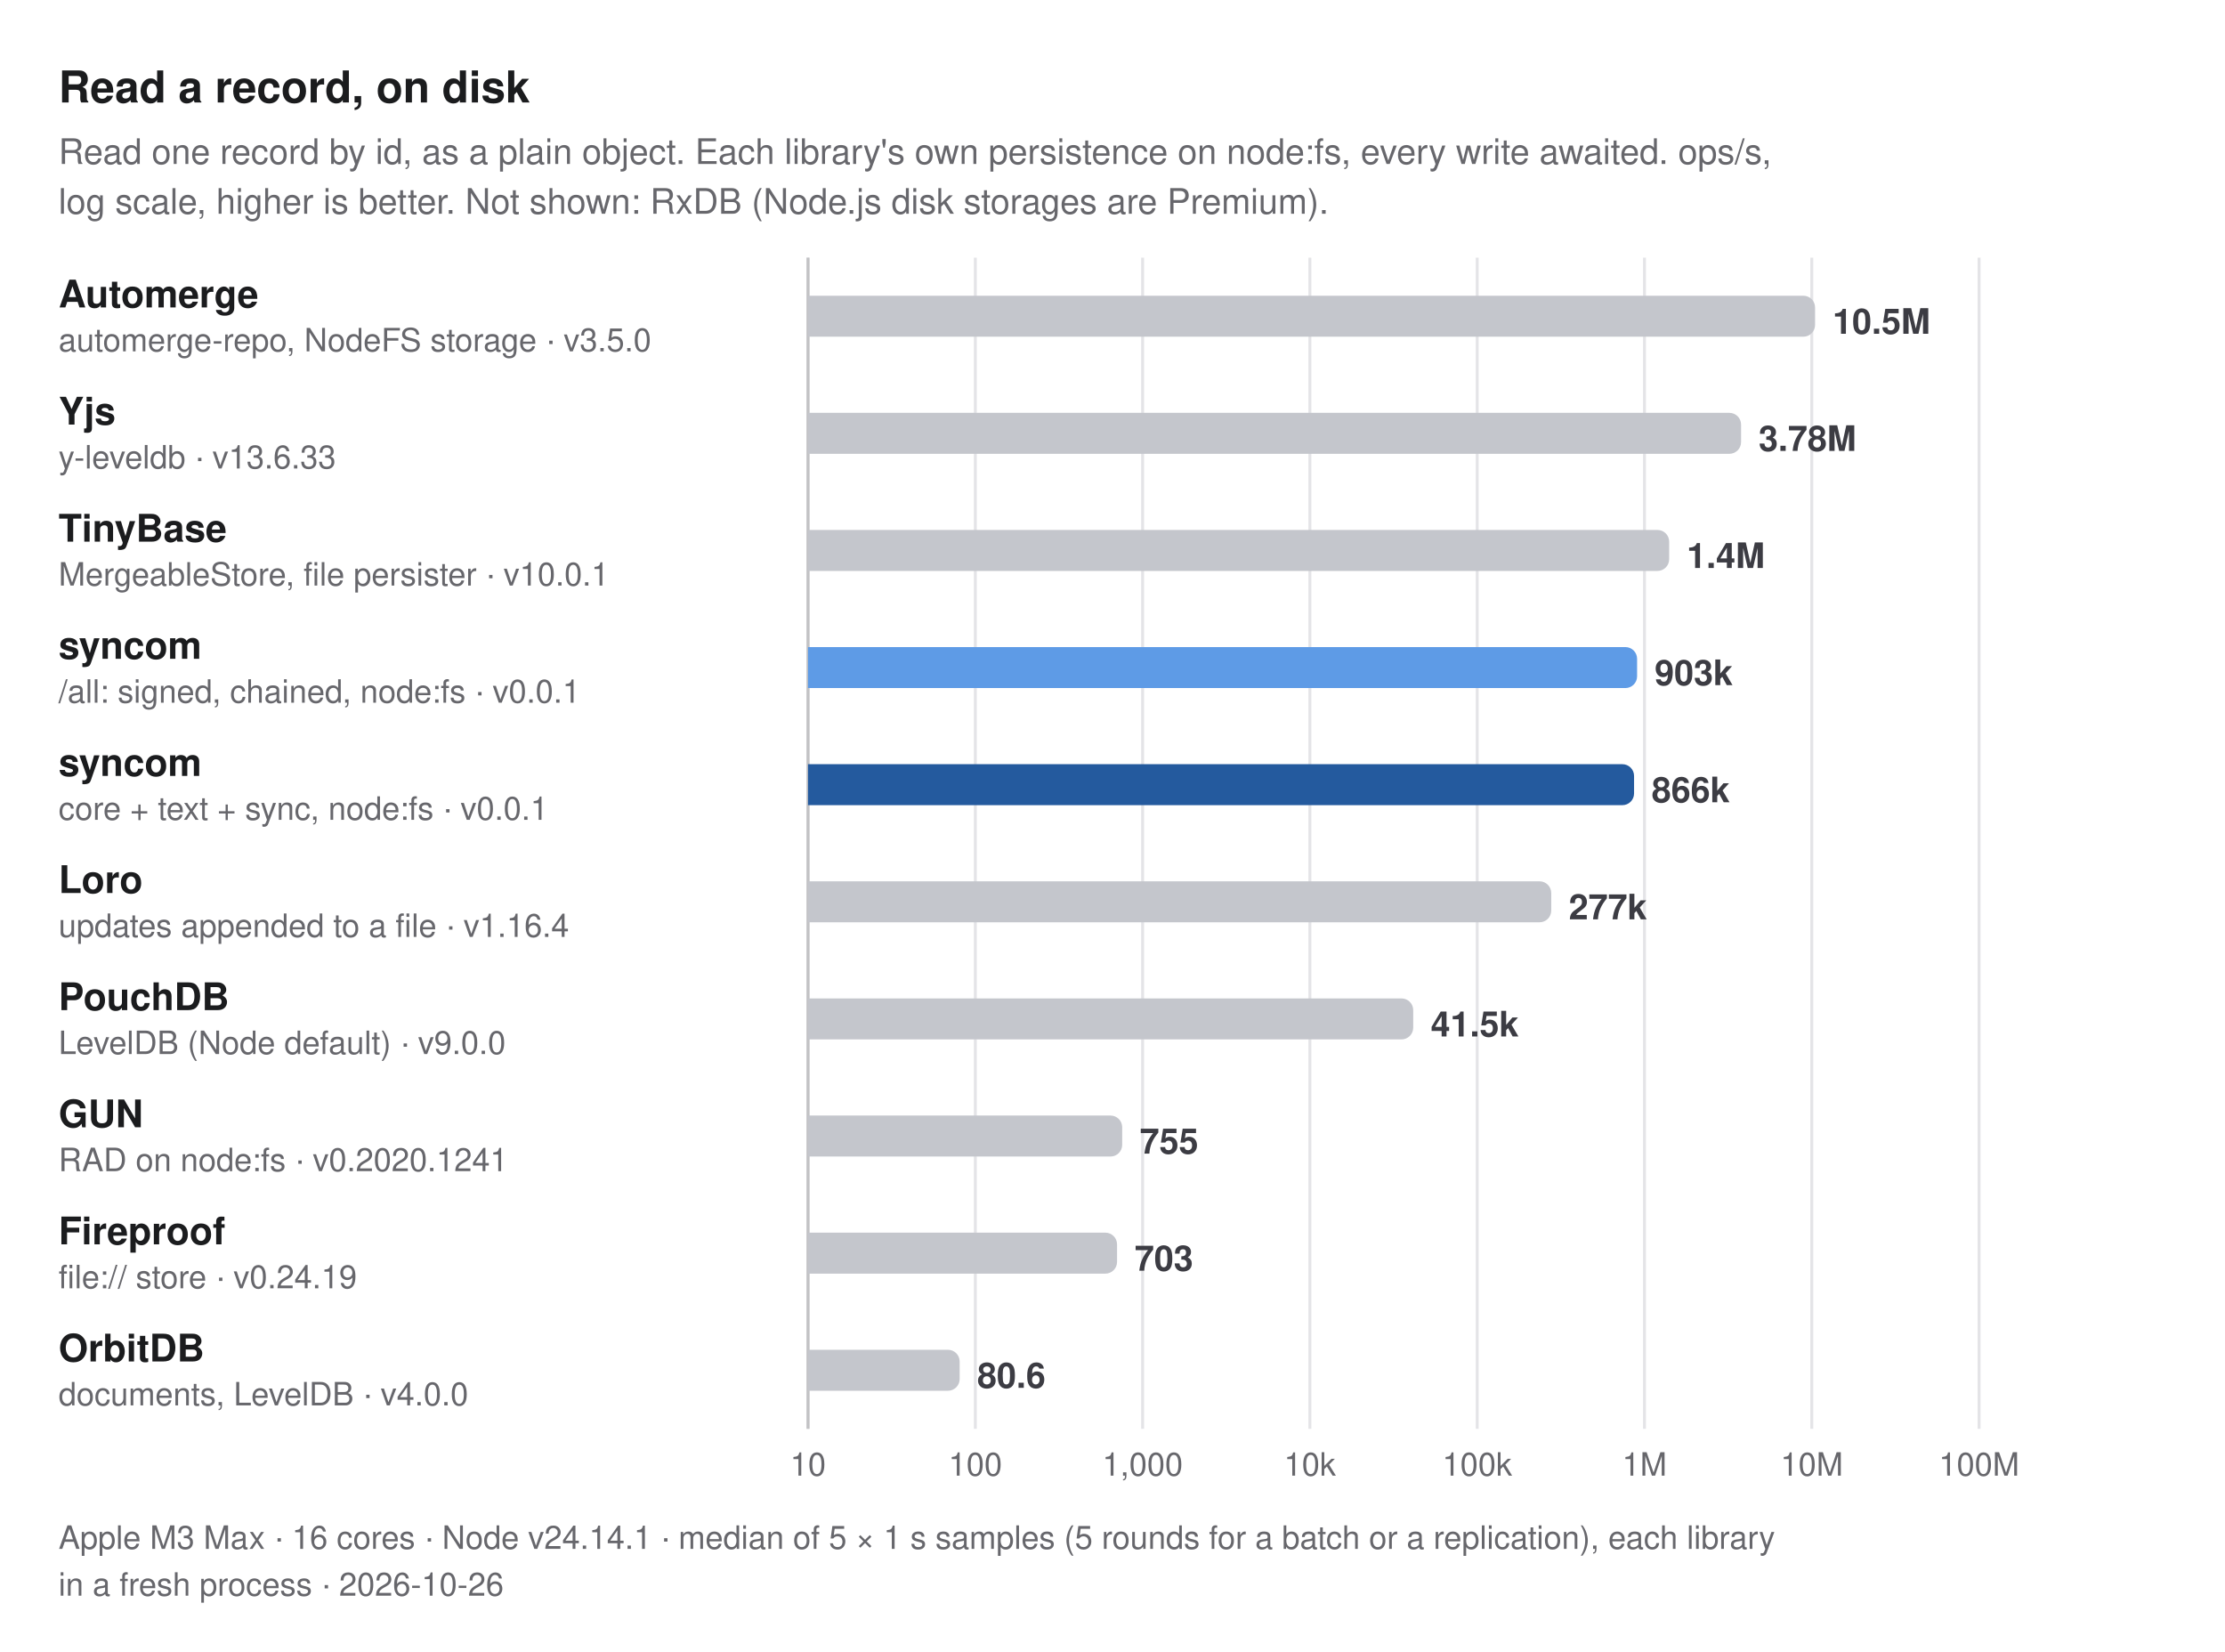
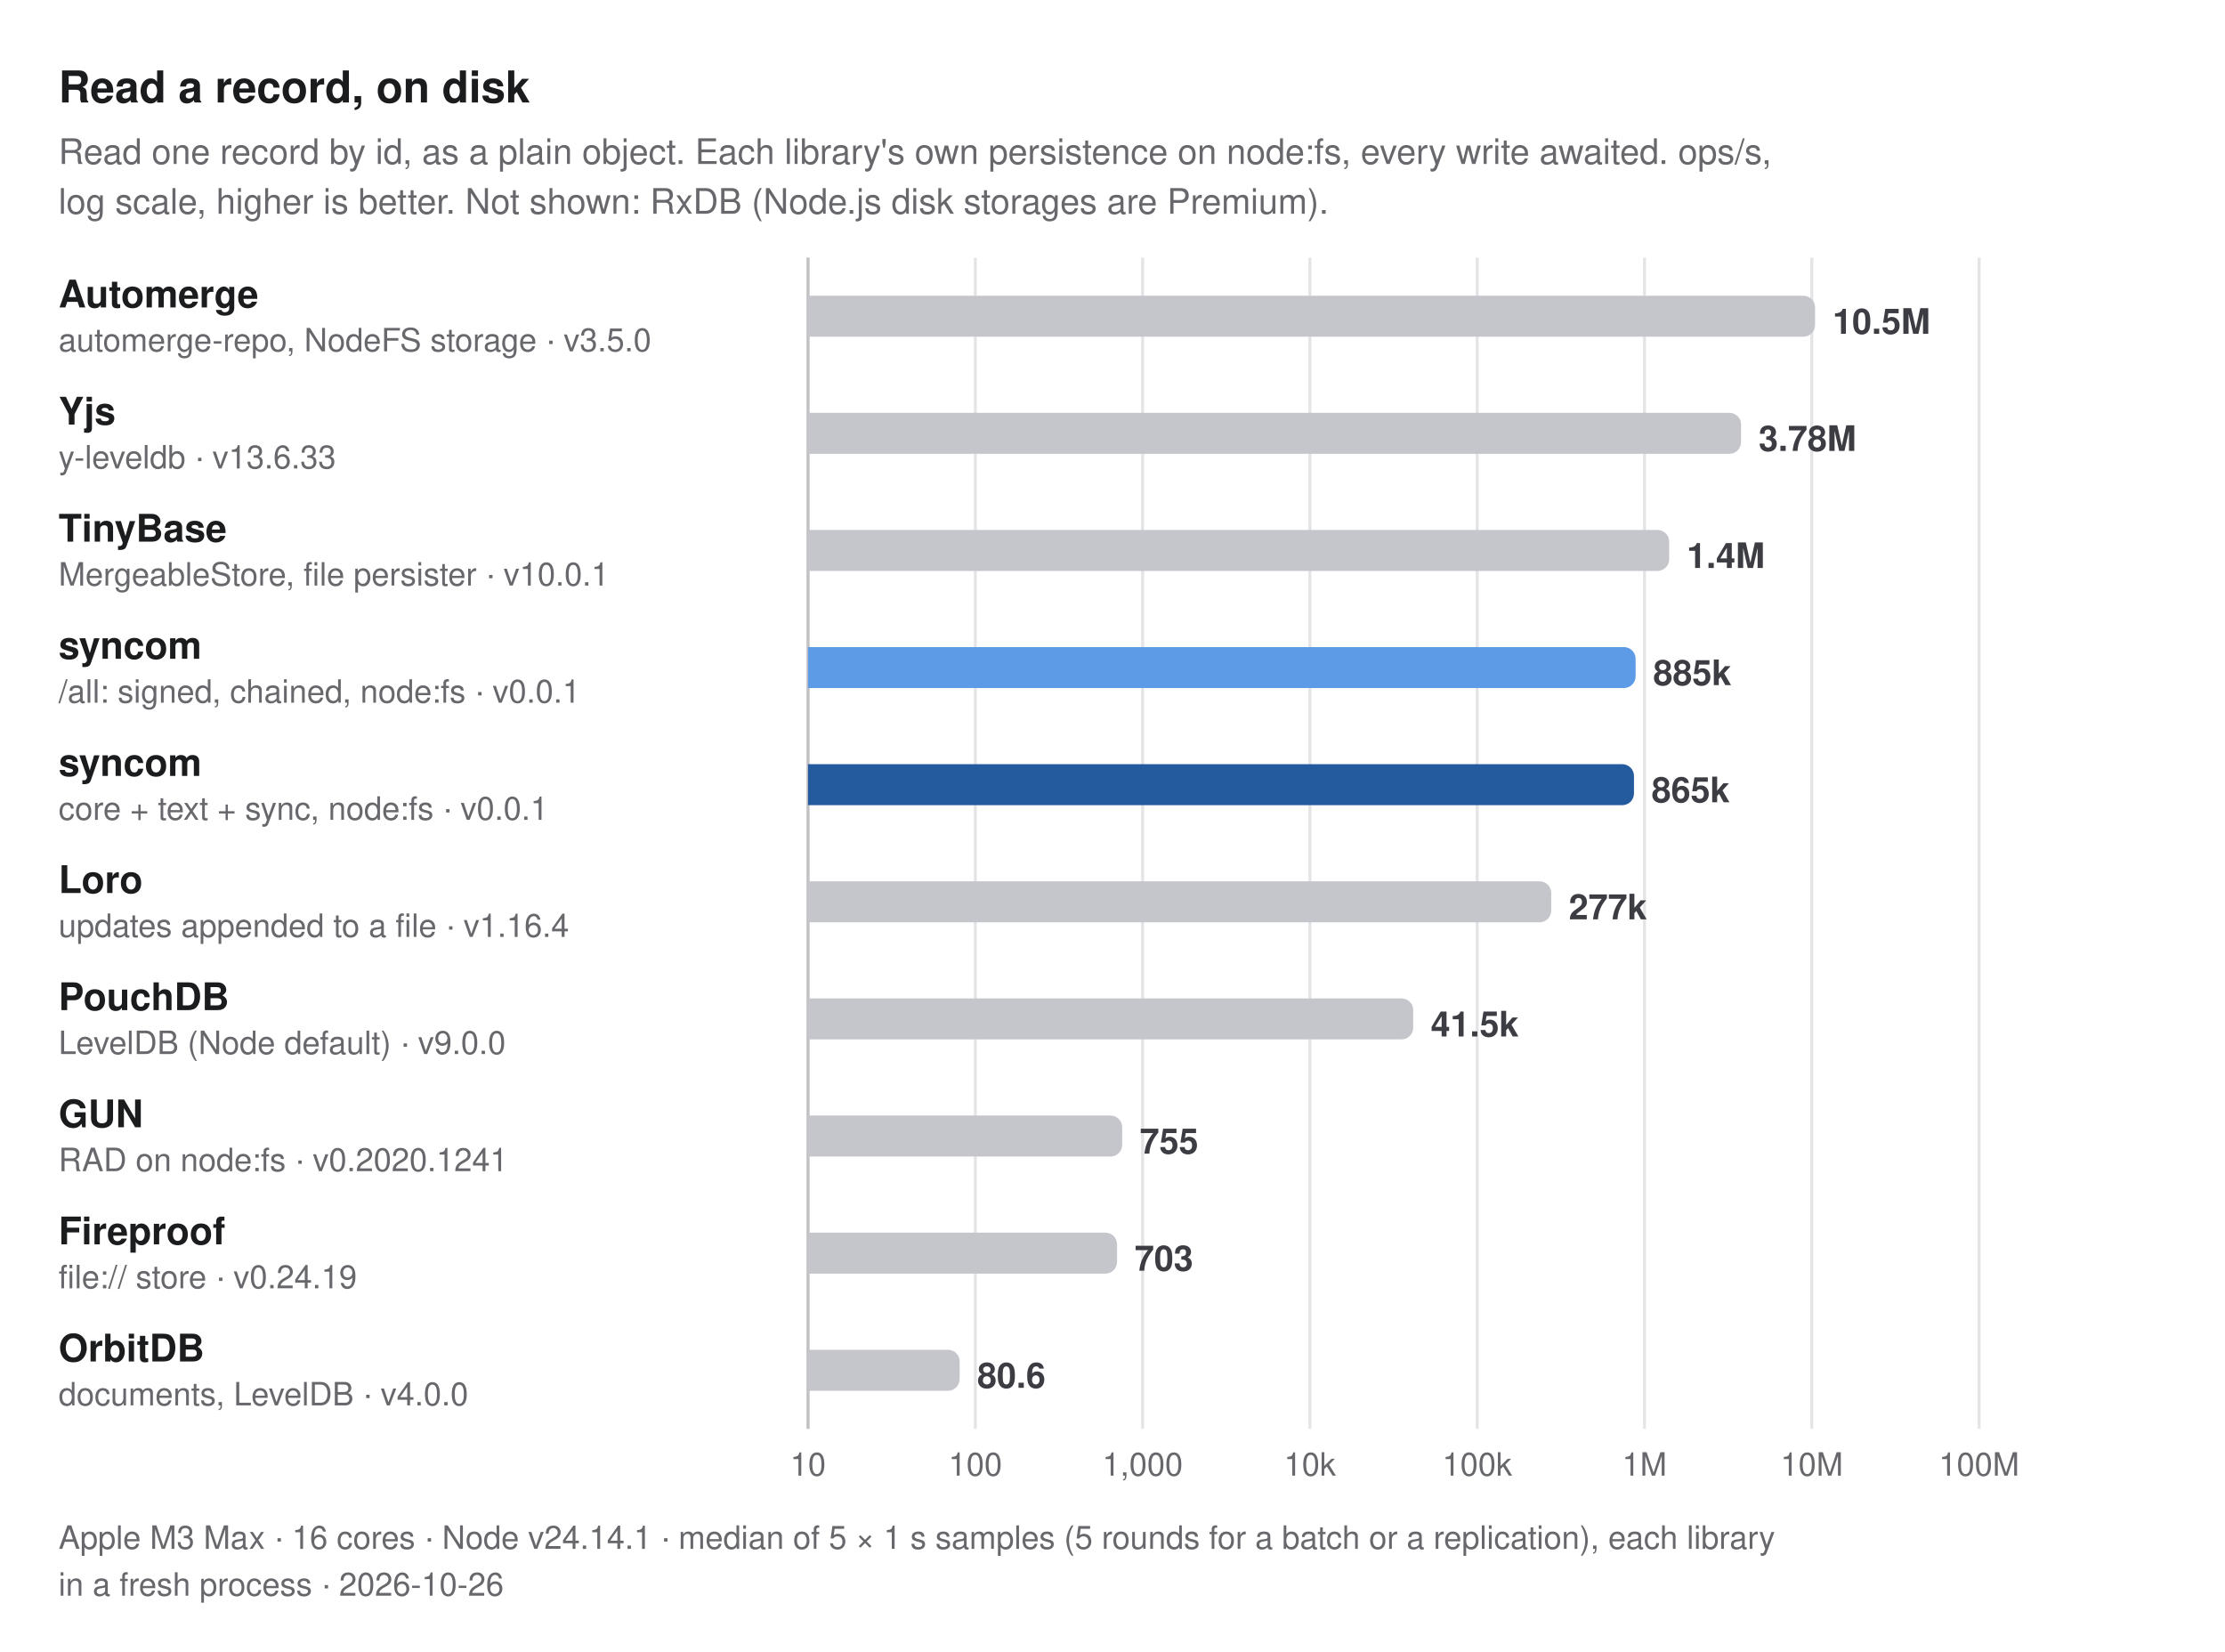
<svg xmlns="http://www.w3.org/2000/svg" width="760" height="564" viewBox="0 0 760 564" role="img" aria-label="Read a record, on disk. Read one record by id, as a plain object. Each library's own persistence on node:fs, every write awaited. ops/s, log scale, higher is better. Not shown: RxDB (Node.js disk storages are Premium).">
  <style>
  text { font-family: -apple-system, BlinkMacSystemFont, "Segoe UI", Helvetica, Arial, sans-serif; }
  .title { font-size: 15px; font-weight: 700; fill: #1b1c1e; }
  .subtitle, .caption { font-size: 12px; fill: #67676c; }
  .caption { font-size: 11px; }
  .group { font-size: 11px; font-weight: 600; letter-spacing: 0.06em; fill: #67676c; }
  .label { font-size: 13px; font-weight: 600; fill: #1b1c1e; }
  .label.primary, .label.secondary { font-weight: 700; }
  .sublabel { font-size: 11px; fill: #67676c; }
  .value { font-size: 12px; font-weight: 600; fill: #3c3c43; font-variant-numeric: tabular-nums; }
  .value.small { font-size: 10px; }
  .legend { font-size: 11px; fill: #3c3c43; }
  .tick { font-size: 11px; fill: #67676c; font-variant-numeric: tabular-nums; }
  .grid { stroke: #e4e4e7; stroke-width: 1; }
  .axis { stroke: #c2c2c4; stroke-width: 1; }
  .ref { stroke: #67676c; stroke-width: 1; stroke-dasharray: 3 3; }
  .bar { fill: #c4c6cc; }
  .bar.primary { fill: #245a9e; }
  .bar.secondary { fill: #5e9be6; }
  @media (prefers-color-scheme: dark) {
    .title, .label { fill: #dfdfd6; }
    .subtitle, .caption, .group, .sublabel, .tick { fill: #98989f; }
    .value, .legend { fill: #c2c2c4; }
    .grid { stroke: #2e2e32; }
    .axis { stroke: #48484c; }
    .ref { stroke: #98989f; }
    .bar { fill: #46474e; }
    .bar.primary { fill: #8dbcf2; }
    .bar.secondary { fill: #3d7bd0; }
  }
</style>
  <text class="title" x="20" y="35">Read a record, on disk</text>
  <text class="subtitle" x="20" y="56">Read one record by id, as a plain object. Each library's own persistence on node:fs, every write awaited. ops/s,</text>
  <text class="subtitle" x="20" y="73">log scale, higher is better. Not shown: RxDB (Node.js disk storages are Premium).</text>
  <line class="grid" x1="276" y1="88" x2="276" y2="488" />
  <text class="tick" x="276" y="504" text-anchor="middle">10</text>
  <line class="grid" x1="333.143" y1="88" x2="333.143" y2="488" />
  <text class="tick" x="333.143" y="504" text-anchor="middle">100</text>
  <line class="grid" x1="390.286" y1="88" x2="390.286" y2="488" />
  <text class="tick" x="390.286" y="504" text-anchor="middle">1,000</text>
  <line class="grid" x1="447.429" y1="88" x2="447.429" y2="488" />
  <text class="tick" x="447.429" y="504" text-anchor="middle">10k</text>
  <line class="grid" x1="504.571" y1="88" x2="504.571" y2="488" />
  <text class="tick" x="504.571" y="504" text-anchor="middle">100k</text>
  <line class="grid" x1="561.714" y1="88" x2="561.714" y2="488" />
  <text class="tick" x="561.714" y="504" text-anchor="middle">1M</text>
  <line class="grid" x1="618.857" y1="88" x2="618.857" y2="488" />
  <text class="tick" x="618.857" y="504" text-anchor="middle">10M</text>
  <line class="grid" x1="676" y1="88" x2="676" y2="488" />
  <text class="tick" x="676" y="504" text-anchor="middle">100M</text>
  <line class="axis" x1="276" y1="88" x2="276" y2="488" />
  <g>
    <text class="label" x="20" y="105">Automerge</text>
    <text class="sublabel" x="20" y="120">automerge-repo, NodeFS storage · v3.5.0</text>
    <path class="bar" d="M276,101H615.976A4,4 0 0 1 619.976,105V111A4,4 0 0 1 615.976,115H276Z" />
    <text class="value" x="625.976" y="114">10.5M</text>
  </g>
  <g>
    <text class="label" x="20" y="145">Yjs</text>
    <text class="sublabel" x="20" y="160">y-leveldb · v13.6.33</text>
    <path class="bar" d="M276,141H590.702A4,4 0 0 1 594.702,145V151A4,4 0 0 1 590.702,155H276Z" />
    <text class="value" x="600.702" y="154">3.78M</text>
  </g>
  <g>
    <text class="label" x="20" y="185">TinyBase</text>
    <text class="sublabel" x="20" y="200">MergeableStore, file persister · v10.0.1</text>
    <path class="bar" d="M276,181H566.144A4,4 0 0 1 570.144,185V191A4,4 0 0 1 566.144,195H276Z" />
    <text class="value" x="576.144" y="194">1.4M</text>
  </g>
  <g>
    <text class="label secondary" x="20" y="225">syncom</text>
    <text class="sublabel" x="20" y="240">/all: signed, chained, node:fs · v0.0.1</text>
-     <path class="bar secondary" d="M276,221H555.187A4,4 0 0 1 559.187,225V231A4,4 0 0 1 555.187,235H276Z" />
-     <text class="value" x="565.187" y="234">903k</text>
+     <path class="bar secondary" d="M276,221H554.681A4,4 0 0 1 558.681,225V231A4,4 0 0 1 554.681,235H276Z" />
+     <text class="value" x="564.681" y="234">885k</text>
  </g>
  <g>
    <text class="label primary" x="20" y="265">syncom</text>
    <text class="sublabel" x="20" y="280">core + text + sync, node:fs · v0.0.1</text>
-     <path class="bar primary" d="M276,261H554.152A4,4 0 0 1 558.152,265V271A4,4 0 0 1 554.152,275H276Z" />
-     <text class="value" x="564.152" y="274">866k</text>
+     <path class="bar primary" d="M276,261H554.121A4,4 0 0 1 558.121,265V271A4,4 0 0 1 554.121,275H276Z" />
+     <text class="value" x="564.121" y="274">865k</text>
  </g>
  <g>
    <text class="label" x="20" y="305">Loro</text>
    <text class="sublabel" x="20" y="320">updates appended to a file · v1.16.4</text>
    <path class="bar" d="M276,301H525.861A4,4 0 0 1 529.861,305V311A4,4 0 0 1 525.861,315H276Z" />
    <text class="value" x="535.861" y="314">277k</text>
  </g>
  <g>
    <text class="label" x="20" y="345">PouchDB</text>
    <text class="sublabel" x="20" y="360">LevelDB (Node default) · v9.0.0</text>
    <path class="bar" d="M276,341H478.717A4,4 0 0 1 482.717,345V351A4,4 0 0 1 478.717,355H276Z" />
    <text class="value" x="488.717" y="354">41.5k</text>
  </g>
  <g>
    <text class="label" x="20" y="385">GUN</text>
    <text class="sublabel" x="20" y="400">RAD on node:fs · v0.2020.1241</text>
    <path class="bar" d="M276,381H379.313A4,4 0 0 1 383.313,385V391A4,4 0 0 1 379.313,395H276Z" />
    <text class="value" x="389.313" y="394">755</text>
  </g>
  <g>
    <text class="label" x="20" y="425">Fireproof</text>
    <text class="sublabel" x="20" y="440">file:// store · v0.24.19</text>
    <path class="bar" d="M276,421H377.556A4,4 0 0 1 381.556,425V431A4,4 0 0 1 377.556,435H276Z" />
    <text class="value" x="387.556" y="434">703</text>
  </g>
  <g>
    <text class="label" x="20" y="465">OrbitDB</text>
    <text class="sublabel" x="20" y="480">documents, LevelDB · v4.0.0</text>
    <path class="bar" d="M276,461H323.793A4,4 0 0 1 327.793,465V471A4,4 0 0 1 323.793,475H276Z" />
    <text class="value" x="333.793" y="474">80.6</text>
  </g>
  <text class="caption" x="20" y="529">Apple M3 Max · 16 cores · Node v24.14.1 · median of 5 × 1 s samples (5 rounds for a batch or a replication), each library</text>
  <text class="caption" x="20" y="545">in a fresh process · 2026-10-26</text>
</svg>
